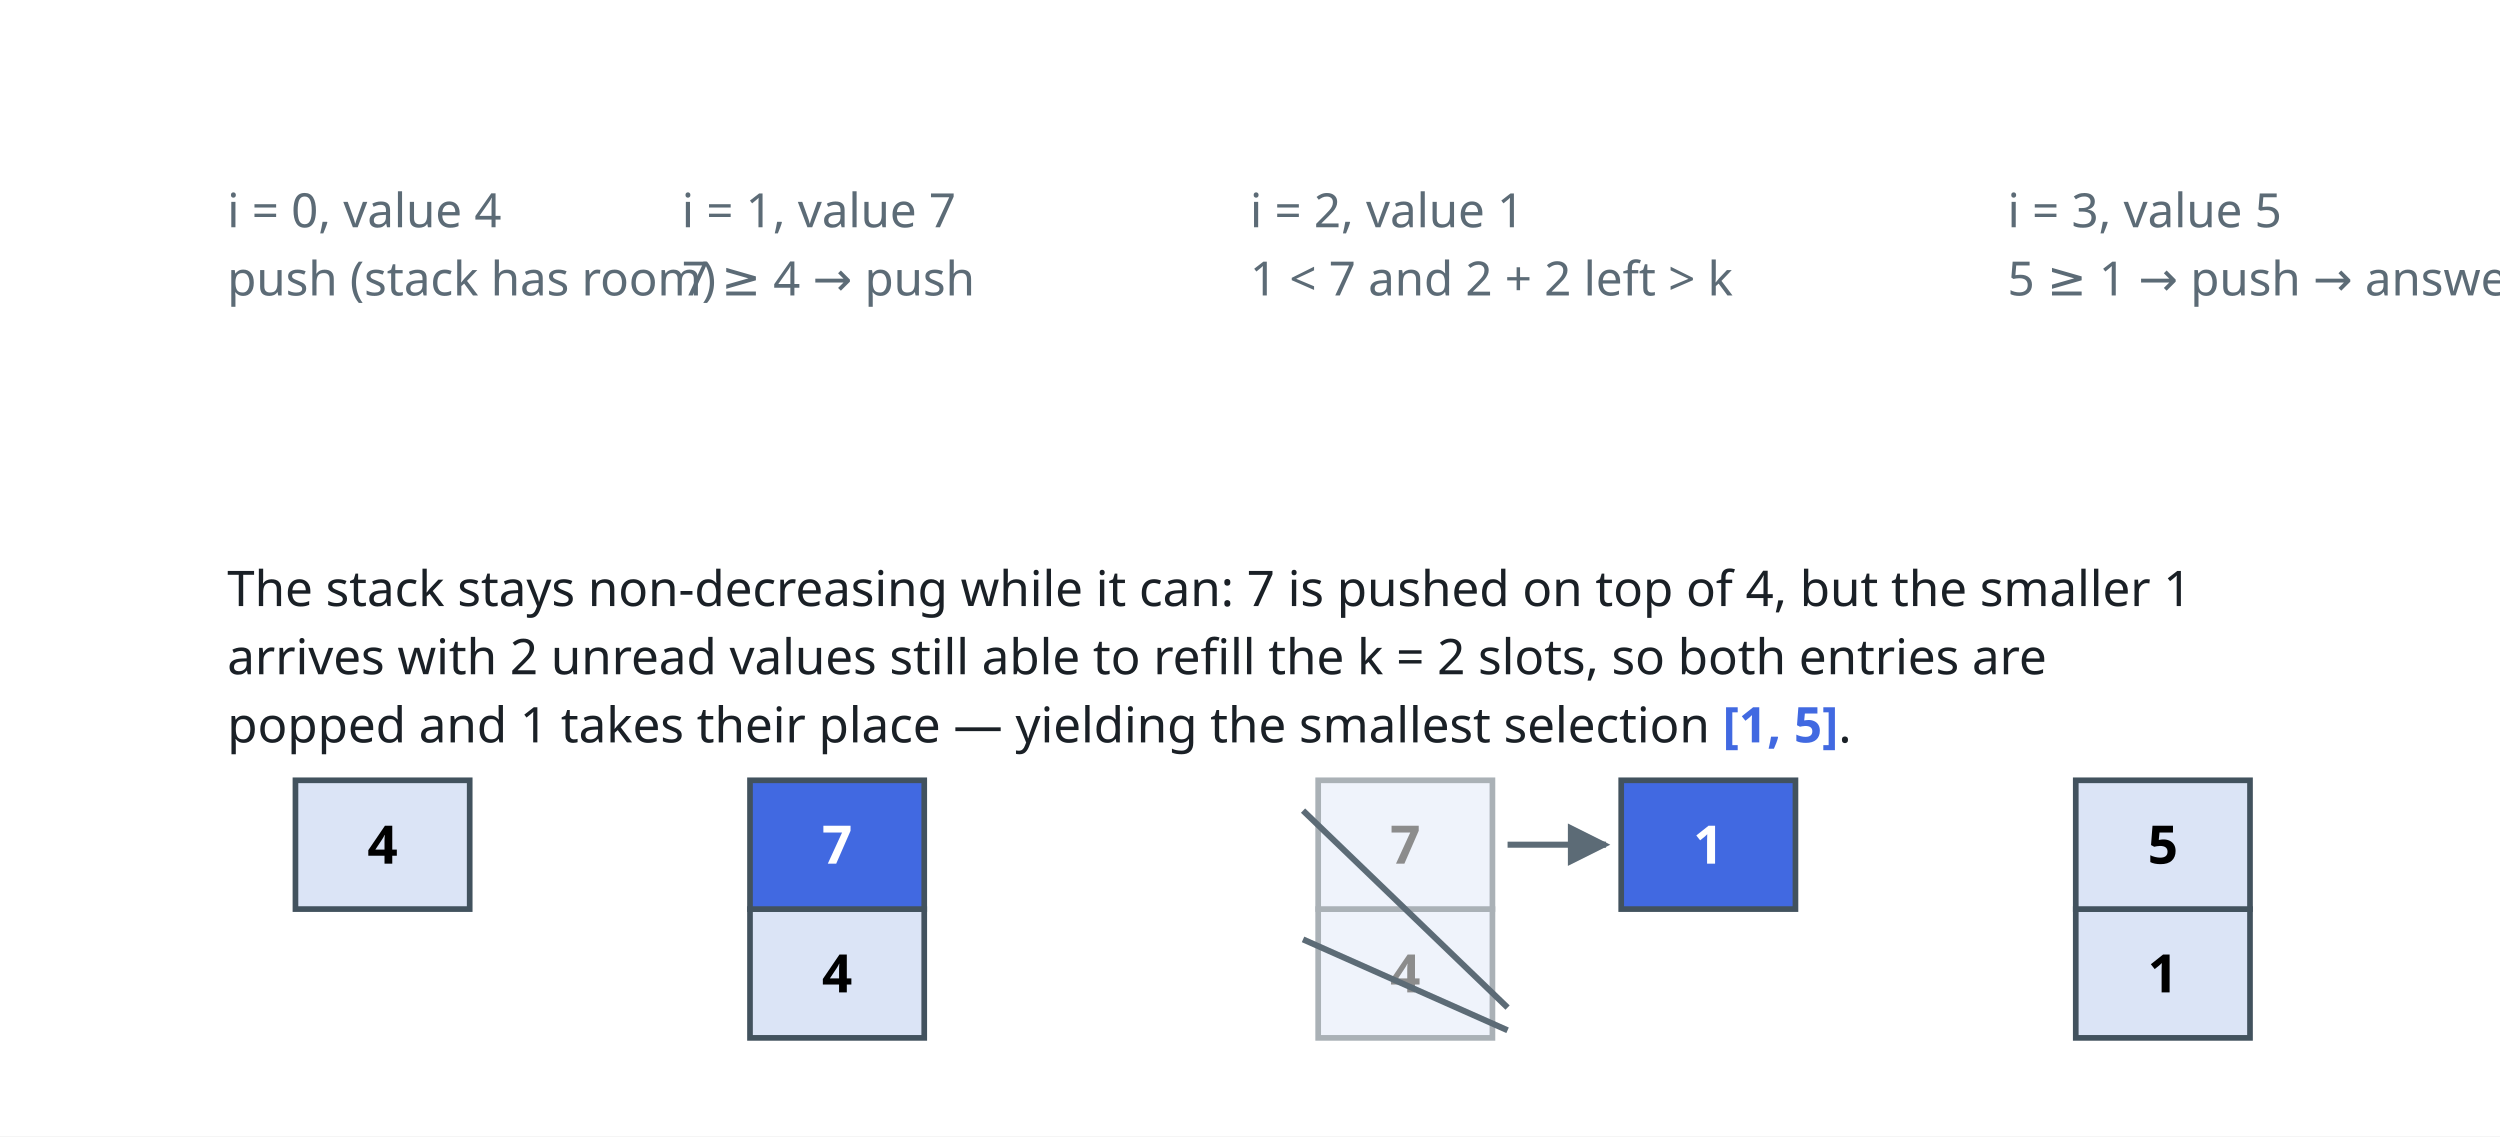
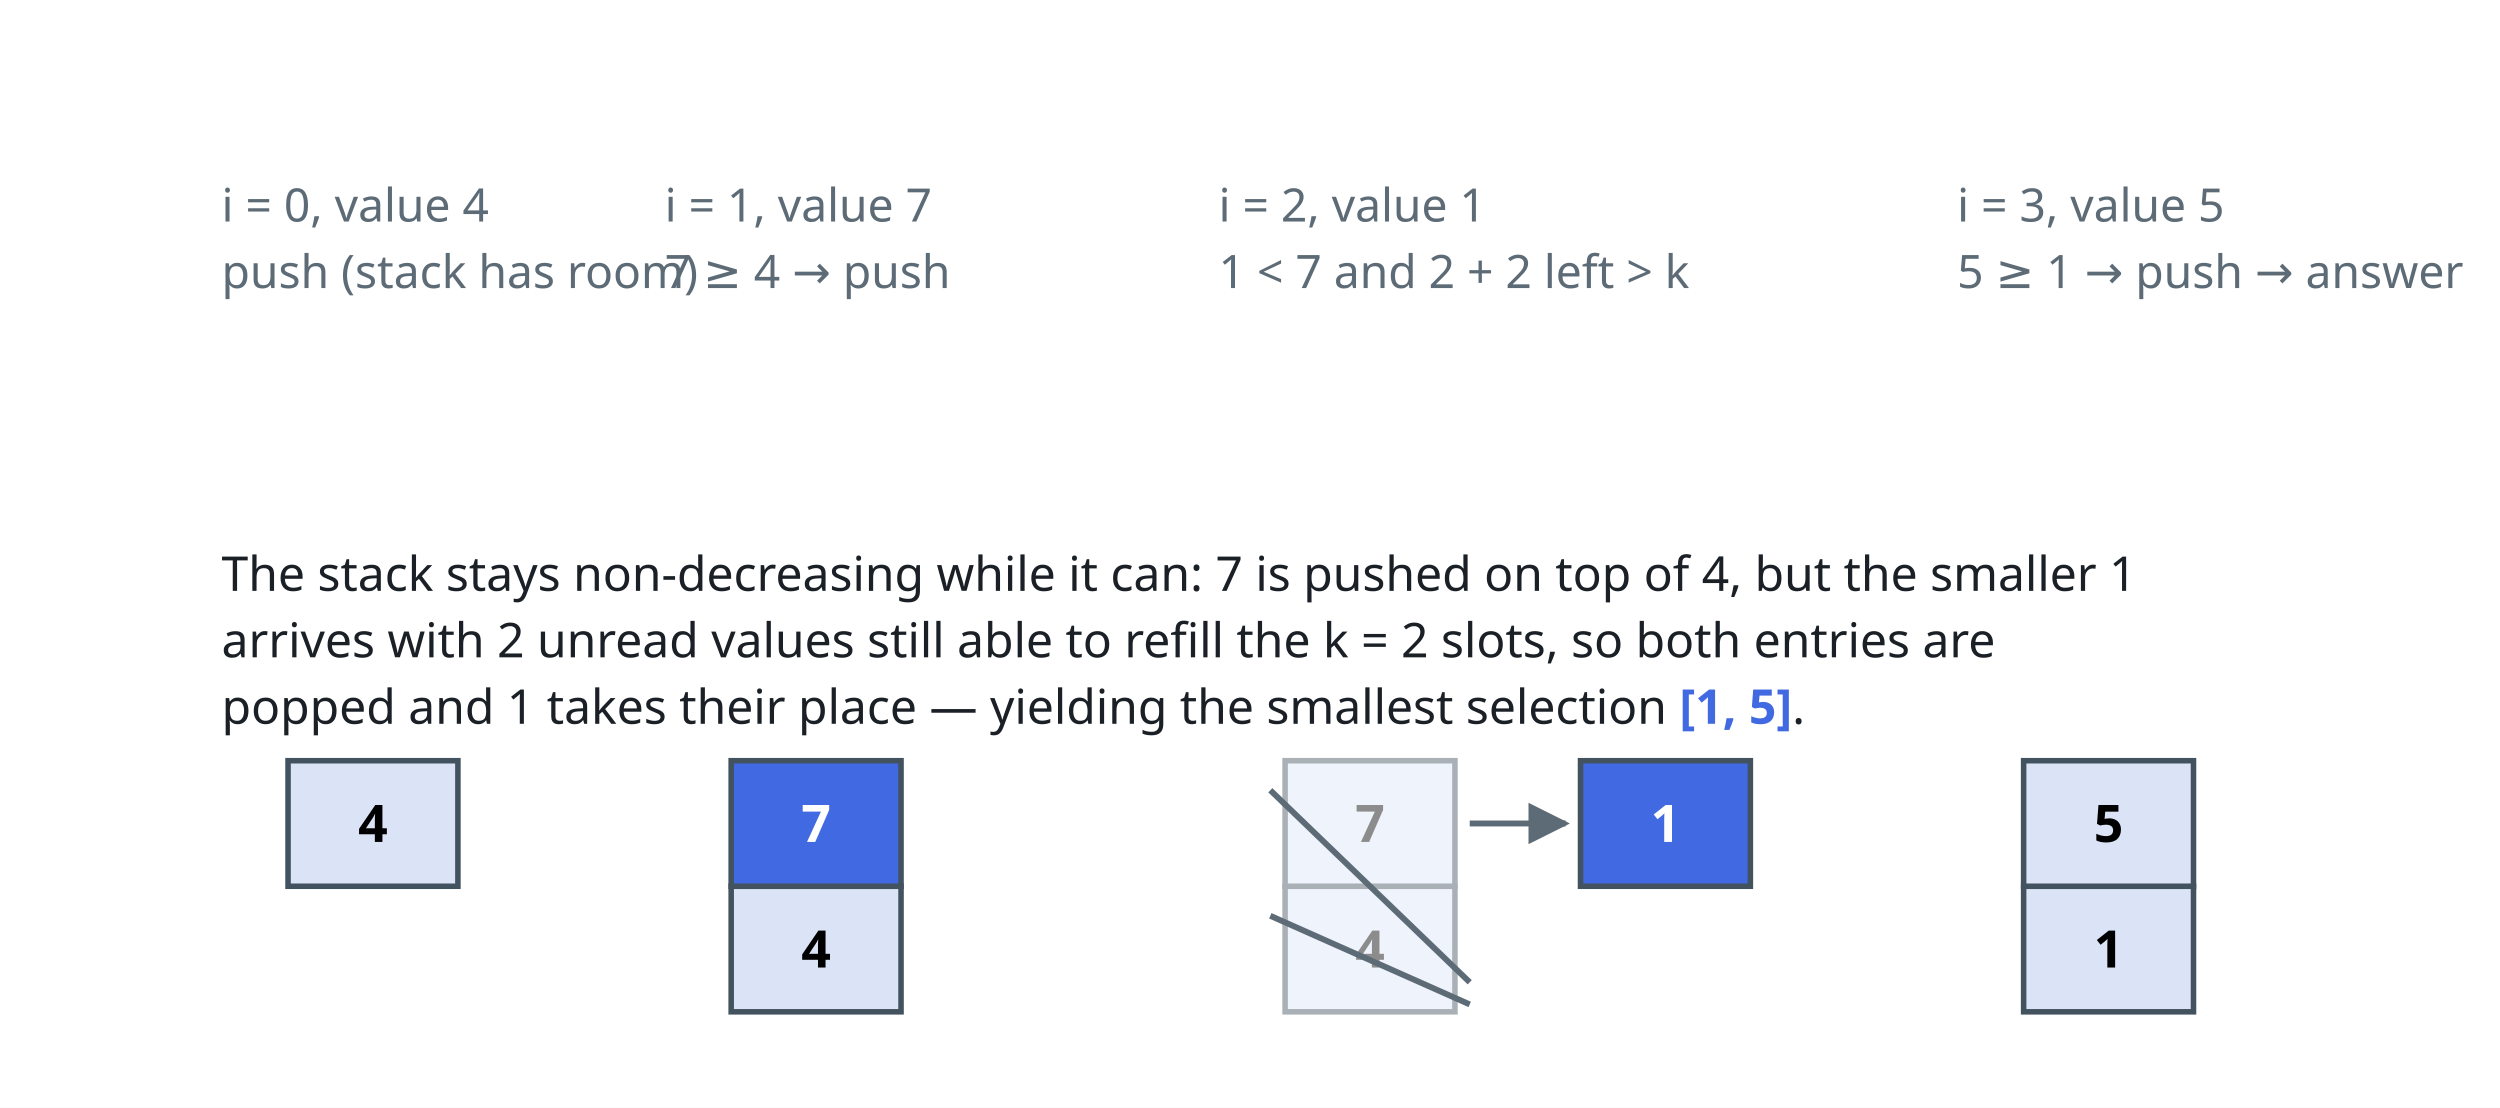
- <svg xmlns="http://www.w3.org/2000/svg" viewBox="0 0 660 300" font-family="IBM Plex Sans, system-ui, sans-serif" font-size="14">
-   <rect width="660" height="300" fill="#ffffff" />
+ <svg xmlns="http://www.w3.org/2000/svg" viewBox="0 0 677 300" font-family="IBM Plex Sans, system-ui, sans-serif" font-size="14">
+   <rect width="677" height="300" fill="#ffffff" />
  <defs>
    <marker id="arrow" viewBox="0 0 10 10" refX="9" refY="5" markerWidth="7" markerHeight="7" orient="auto-start-reverse">
      <path d="M 0 0 L 10 5 L 0 10 z" fill="#5c6b76" />
    </marker>
  </defs>
  <text x="60" y="60" fill="#5c6b76" font-size="12.5">i = 0, value 4</text>
  <text x="60" y="78" fill="#5c6b76" font-size="12.5">push (stack has room)</text>
  <rect x="78" y="206" width="46" height="34" fill="#dbe4f6" stroke="#42525e" stroke-width="1.5" />
  <text x="101" y="228" text-anchor="middle" font-weight="600">4</text>
  <text x="180" y="60" fill="#5c6b76" font-size="12.5">i = 1, value 7</text>
  <text x="180" y="78" fill="#5c6b76" font-size="12.5">7 ≥ 4 → push</text>
  <rect x="198" y="240" width="46" height="34" fill="#dbe4f6" stroke="#42525e" stroke-width="1.5" />
  <rect x="198" y="206" width="46" height="34" fill="#4169E1" stroke="#42525e" stroke-width="1.5" />
  <text x="221" y="262" text-anchor="middle" font-weight="600">4</text>
  <text x="221" y="228" text-anchor="middle" font-weight="600" fill="#ffffff">7</text>
  <text x="330" y="60" fill="#5c6b76" font-size="12.5">i = 2, value 1</text>
  <text x="330" y="78" fill="#5c6b76" font-size="12.5">1 &lt; 7 and 2 + 2 left &gt; k</text>
  <g opacity="0.45">
    <rect x="348" y="240" width="46" height="34" fill="#dbe4f6" stroke="#42525e" stroke-width="1.5" />
    <rect x="348" y="206" width="46" height="34" fill="#dbe4f6" stroke="#42525e" stroke-width="1.5" />
    <text x="371" y="262" text-anchor="middle" font-weight="600">4</text>
    <text x="371" y="228" text-anchor="middle" font-weight="600">7</text>
  </g>
  <g stroke="#5c6b76" stroke-width="1.6">
    <line x1="344" y1="214" x2="398" y2="266" />
    <line x1="344" y1="248" x2="398" y2="272" />
  </g>
  <rect x="428" y="206" width="46" height="34" fill="#4169E1" stroke="#42525e" stroke-width="1.5" />
  <text x="451" y="228" text-anchor="middle" font-weight="600" fill="#ffffff">1</text>
  <path d="M 398 223 L 424 223" fill="none" stroke="#5c6b76" stroke-width="1.6" marker-end="url(#arrow)" />
  <text x="530" y="60" fill="#5c6b76" font-size="12.5">i = 3, value 5</text>
  <text x="530" y="78" fill="#5c6b76" font-size="12.5">5 ≥ 1 → push → answer</text>
  <rect x="548" y="240" width="46" height="34" fill="#dbe4f6" stroke="#42525e" stroke-width="1.5" />
  <rect x="548" y="206" width="46" height="34" fill="#dbe4f6" stroke="#42525e" stroke-width="1.5" />
  <text x="571" y="262" text-anchor="middle" font-weight="600">1</text>
  <text x="571" y="228" text-anchor="middle" font-weight="600">5</text>
  <text x="60" y="160" fill="#1a2026" font-size="13">The stack stays non-decreasing while it can: 7 is pushed on top of 4, but the smaller 1</text>
  <text x="60" y="178" fill="#1a2026" font-size="13">arrives with 2 unread values still able to refill the k = 2 slots, so both entries are</text>
  <text x="60" y="196" fill="#1a2026" font-size="13">popped and 1 takes their place — yielding the smallest selection <tspan fill="#4169E1" font-weight="600">[1, 5]</tspan>.</text>
</svg>
